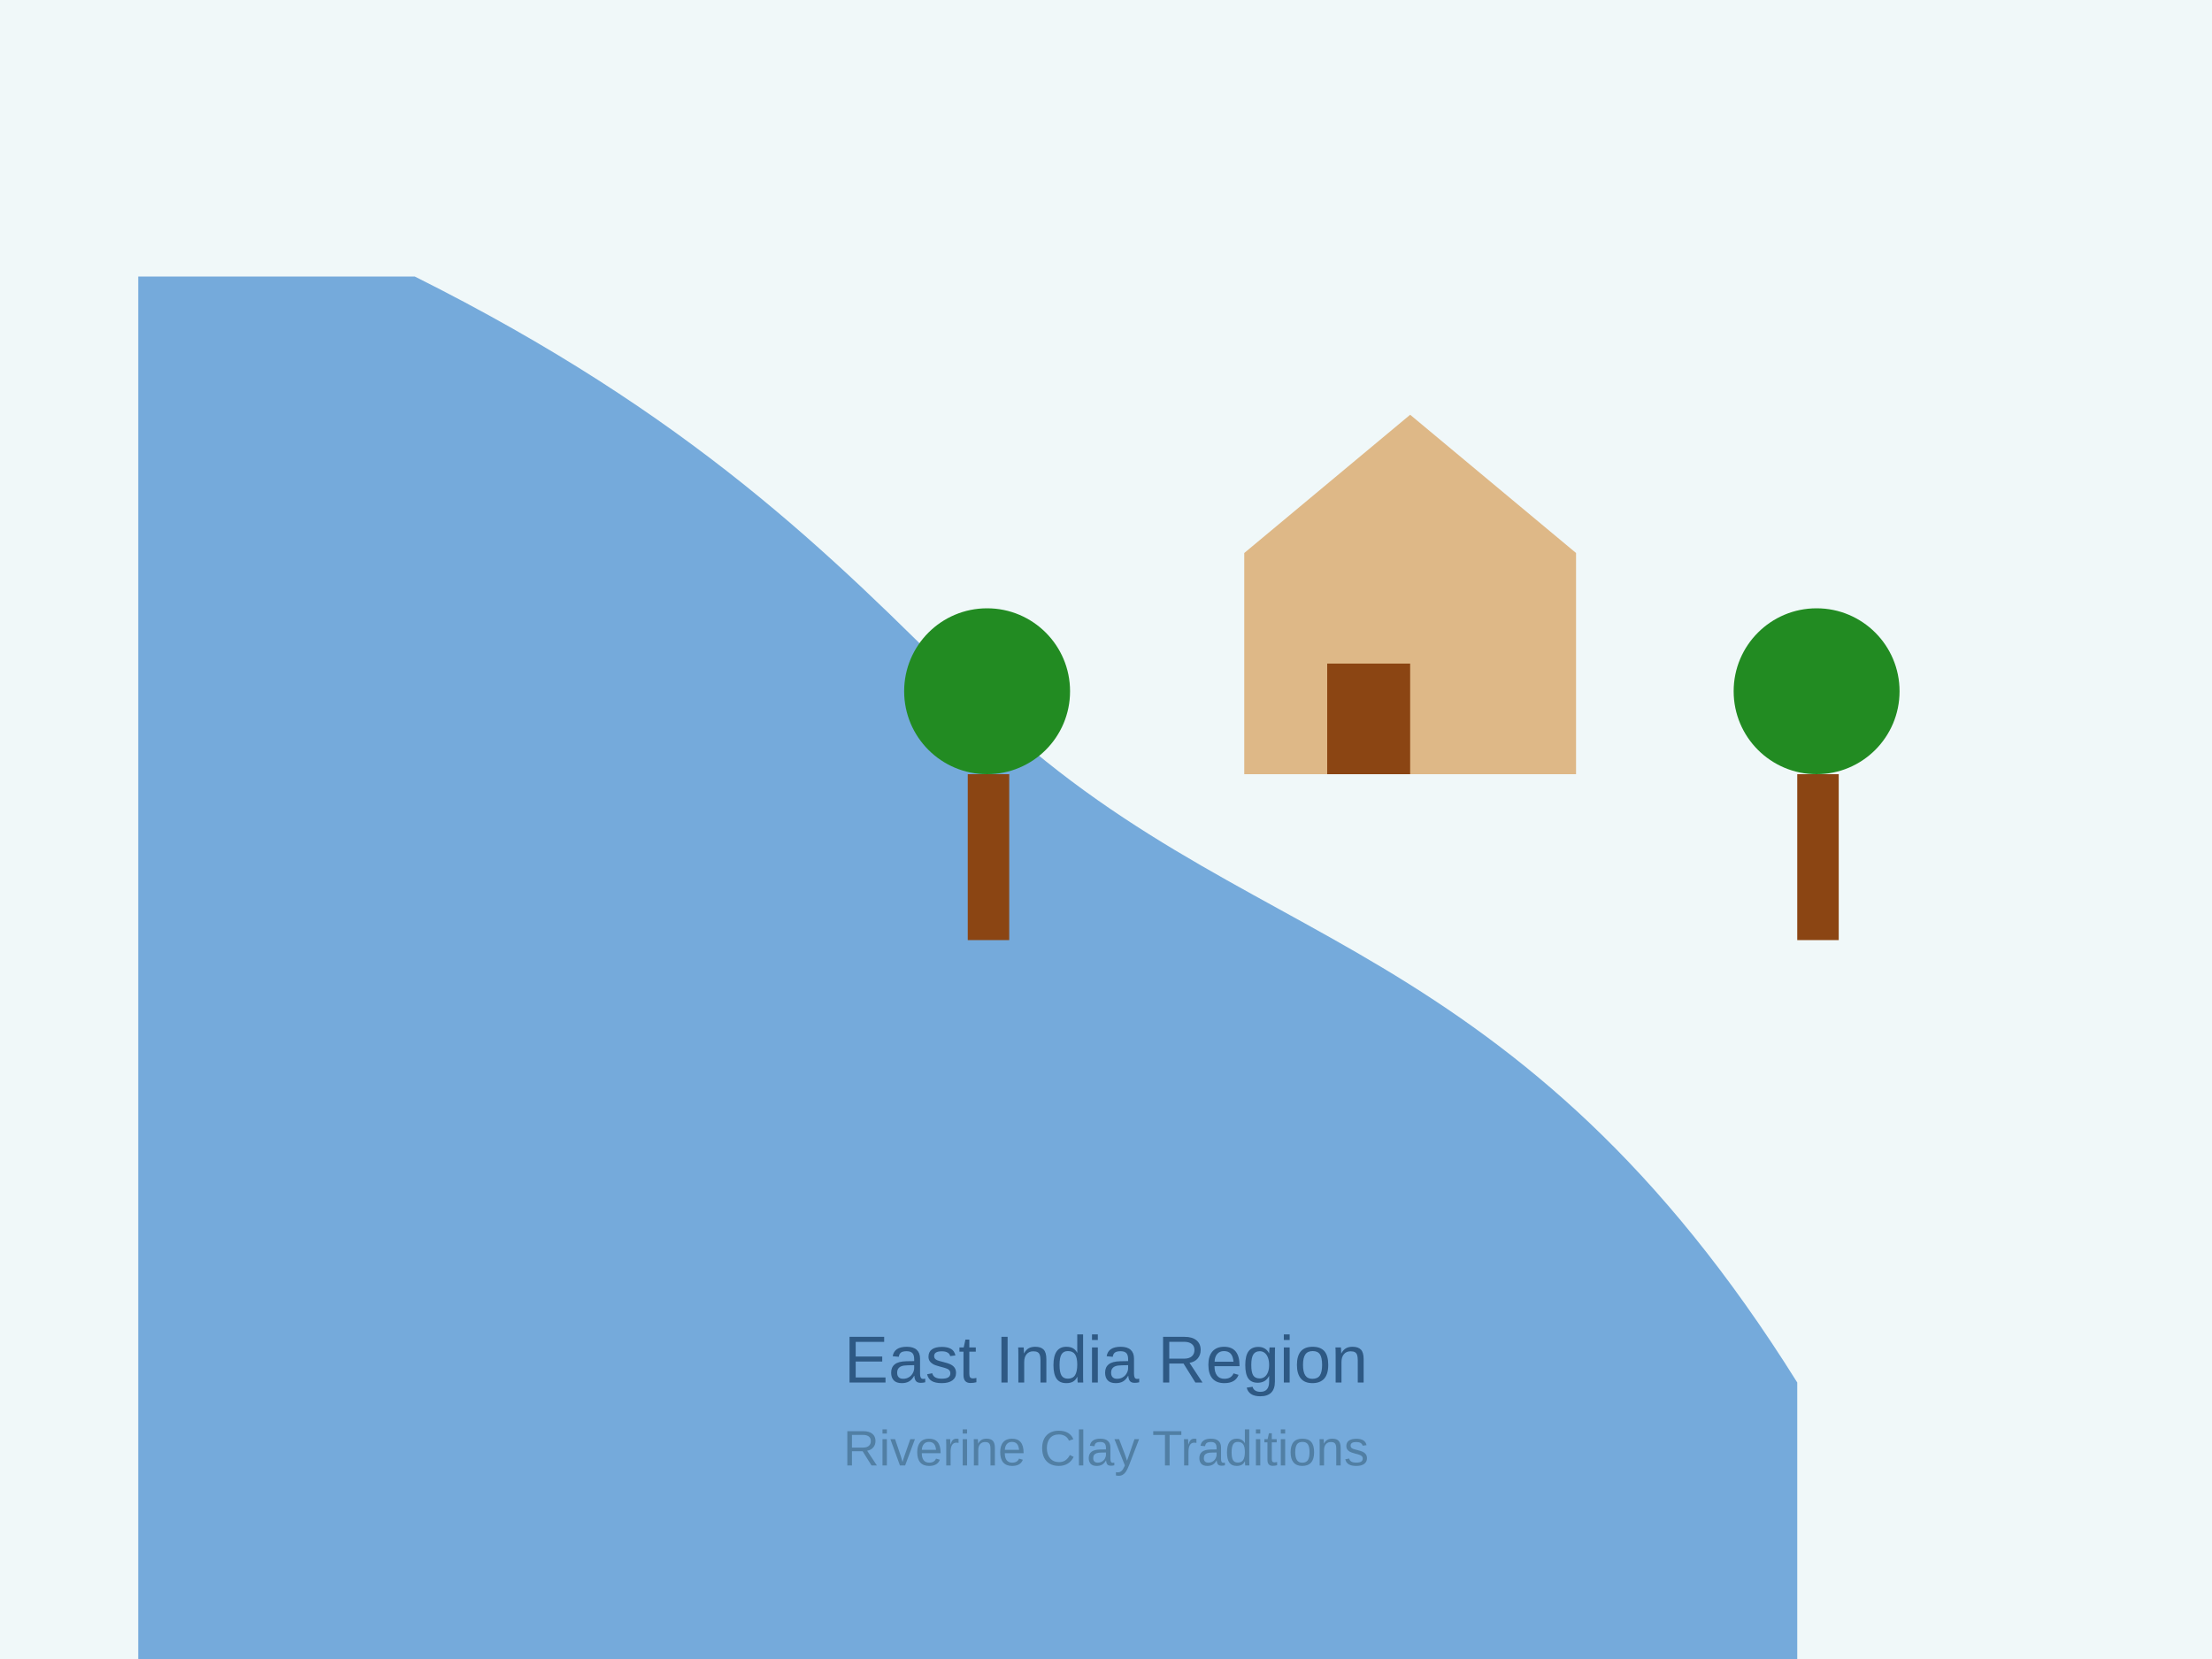
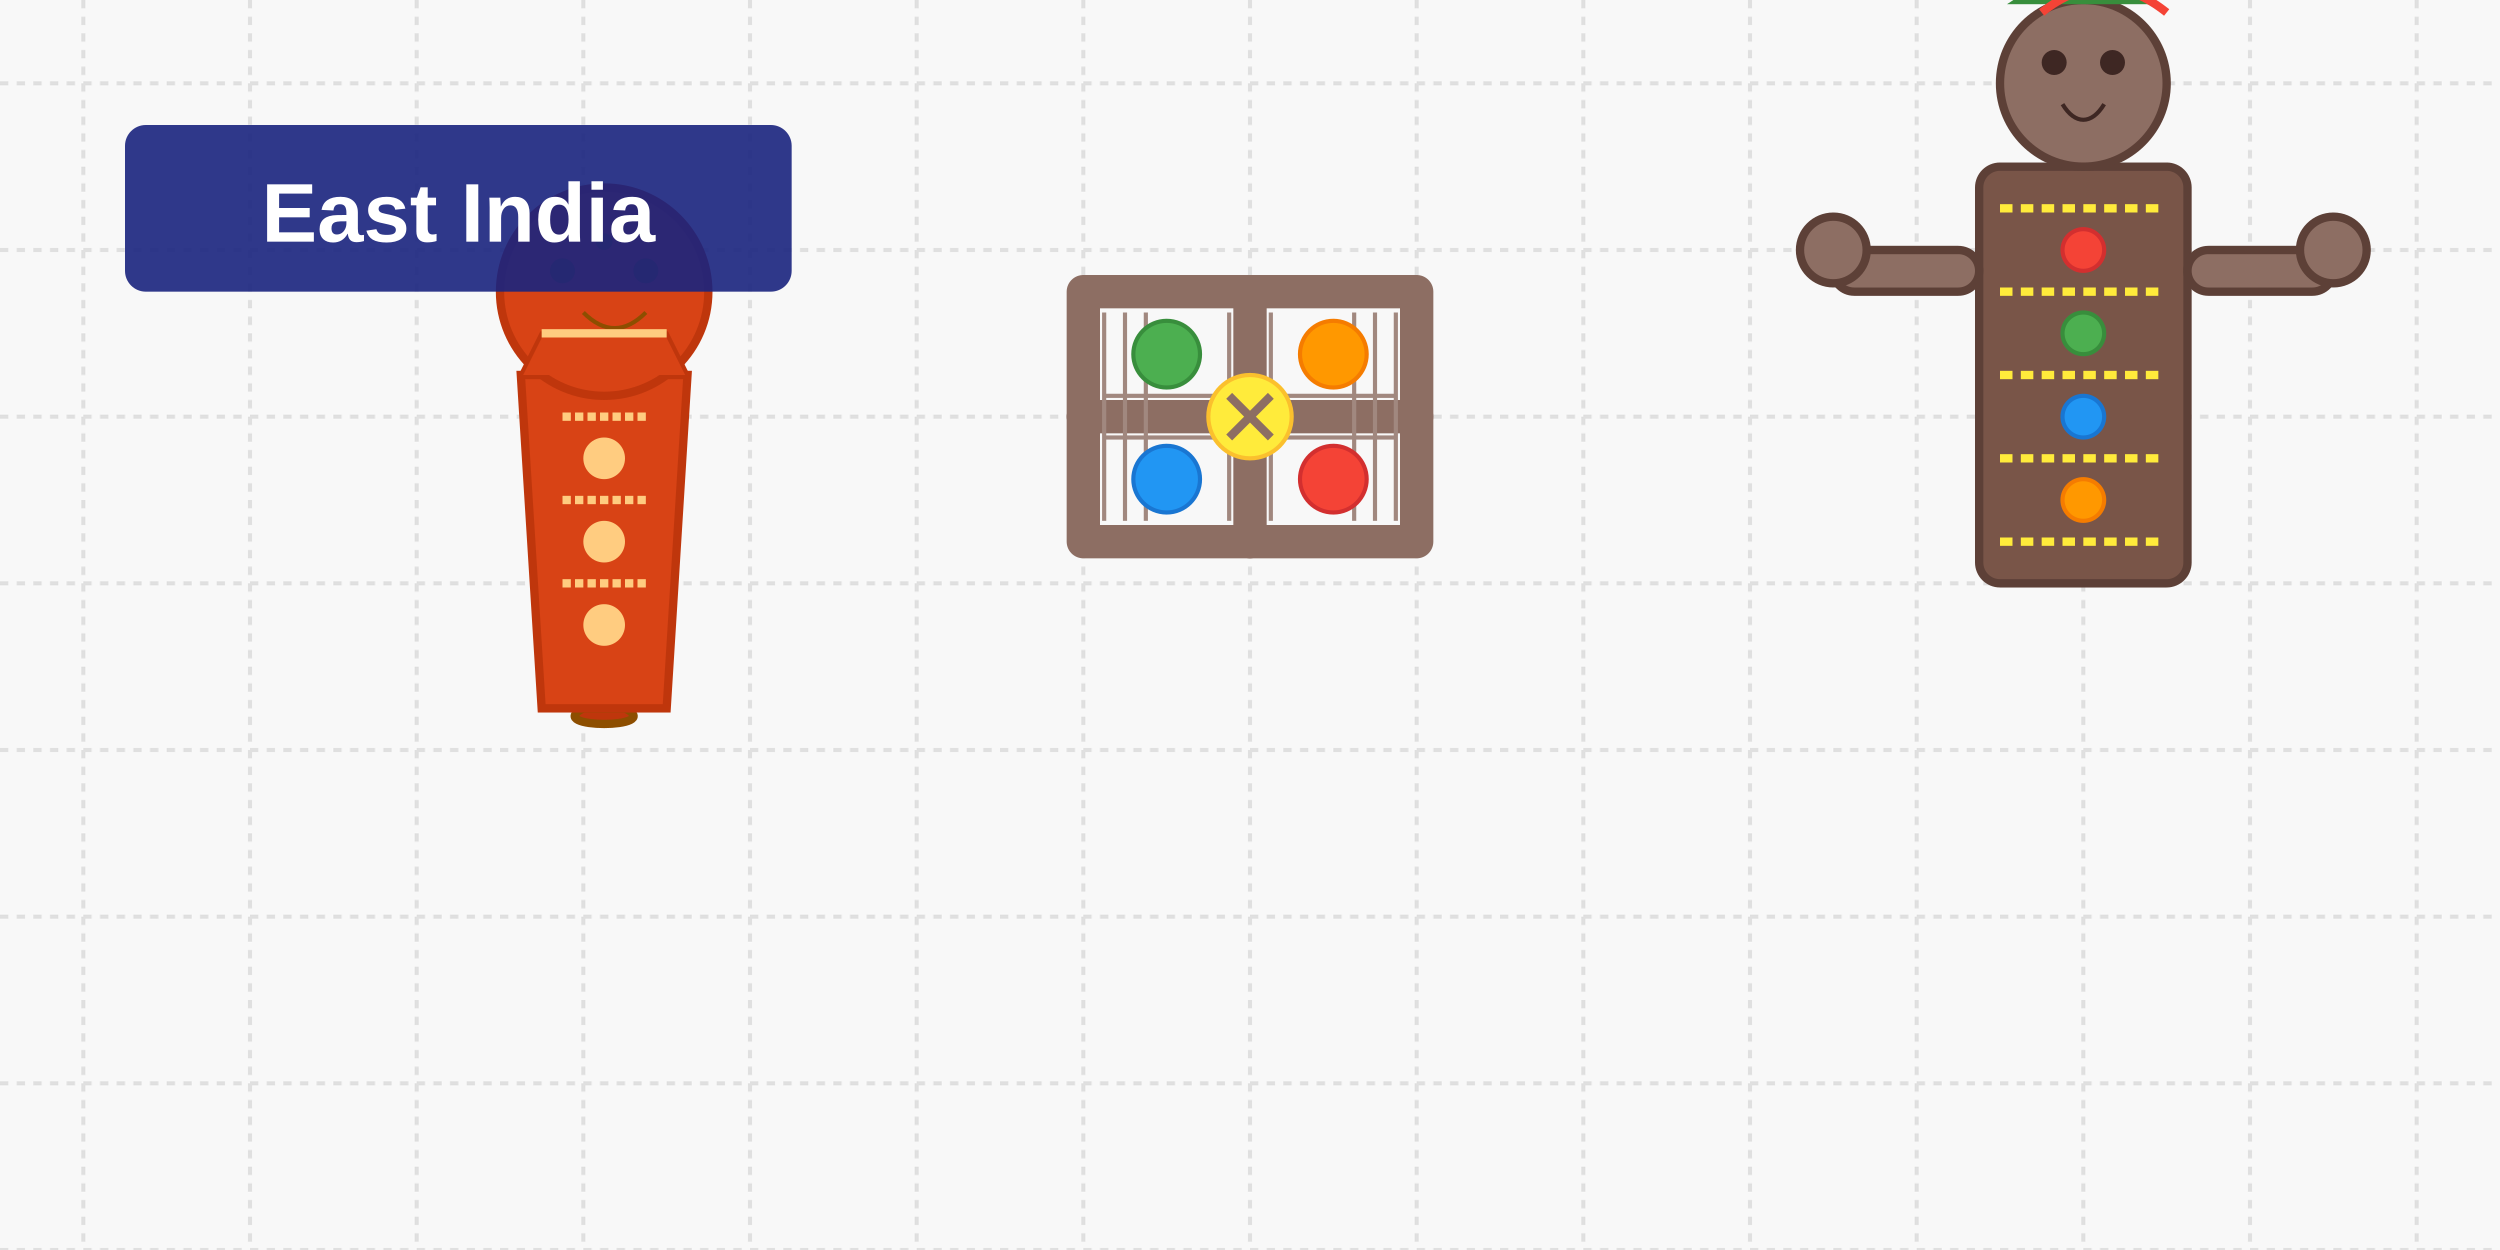
- <svg xmlns="http://www.w3.org/2000/svg" width="800" height="600">
-   <rect width="100%" height="100%" fill="#f0f8f9" />
-   <path d="M150,100 C250,150 300,200 350,250 C400,300 450,320 500,350 C550,380 600,420 650,500 L650,600 L50,600 L50,100 Z" fill="#75AADB" />
-   <rect x="450" y="200" width="120" height="80" fill="#DEB887" />
-   <polygon points="450,200 510,150 570,200" fill="#DEB887" />
-   <rect x="480" y="240" width="30" height="40" fill="#8B4513" />
-   <rect x="350" y="280" width="15" height="60" fill="#8B4513" />
-   <circle cx="357" cy="250" r="30" fill="#228B22" />
-   <rect x="650" y="280" width="15" height="60" fill="#8B4513" />
-   <circle cx="657" cy="250" r="30" fill="#228B22" />
-   <text x="400" y="500" font-family="Arial" font-size="24" text-anchor="middle" fill="#2E5984">East India Region</text>
-   <text x="400" y="530" font-family="Arial" font-size="18" text-anchor="middle" fill="#517fa4">Riverine Clay Traditions</text>
+ <svg xmlns="http://www.w3.org/2000/svg" width="600" height="300" viewBox="0 0 600 300">
+   <rect width="600" height="300" fill="#f8f8f8" />
+   <pattern id="pattern-east" width="40" height="40" patternUnits="userSpaceOnUse">
+     <rect width="40" height="40" fill="#f8f8f8" />
+     <path d="M0,20 L40,20 M20,0 L20,40" stroke="#e0e0e0" stroke-width="1" stroke-dasharray="2,2" />
+   </pattern>
+   <rect width="600" height="300" fill="url(#pattern-east)" />
+   <g transform="translate(300, 150)">
+     <g transform="translate(-200, -60)">
+       <path d="M40,80 C30,85 60,85 50,80 Z" fill="#BF360C" stroke="#8D4E00" stroke-width="2" />
+       <path d="M25,0 L65,0 L60,80 L30,80 Z" fill="#D84315" stroke="#BF360C" stroke-width="2" />
+       <circle cx="45" cy="-20" r="25" fill="#D84315" stroke="#BF360C" stroke-width="2" />
+       <path d="M35,10 L55,10 M35,30 L55,30 M35,50 L55,50" stroke="#FFCC80" stroke-width="2" stroke-dasharray="2,1" />
+       <circle cx="45" cy="20" r="5" fill="#FFCC80" />
+       <circle cx="45" cy="40" r="5" fill="#FFCC80" />
+       <circle cx="45" cy="60" r="5" fill="#FFCC80" />
+       <circle cx="35" cy="-25" r="3" fill="#8D4E00" />
+       <circle cx="55" cy="-25" r="3" fill="#8D4E00" />
+       <path d="M40,-15 C45,-10 50,-10 55,-15" stroke="#8D4E00" stroke-width="1" fill="none" />
+       <circle cx="45" cy="-32" r="2" fill="#8D4E00" />
+       <path d="M25,0 L30,-10 L60,-10 L65,0" fill="#D84315" stroke="#BF360C" stroke-width="1" />
+       <line x1="30" y1="-10" x2="60" y2="-10" stroke="#FFCC80" stroke-width="2" />
+     </g>
+     <g transform="translate(0, -50)">
+       <path d="M-40,30 L40,30 L40,-30 L-40,-30 Z" fill="none" stroke="#8D6E63" stroke-width="8" stroke-linecap="round" stroke-linejoin="round" />
+       <path d="M-40,0 L40,0 M0,-30 L0,30" stroke="#8D6E63" stroke-width="8" stroke-linecap="round" />
+       <path d="M-35,-25 L-35,25 M-30,-25 L-30,25 M-25,-25 L-25,25" stroke="#A1887F" stroke-width="1" />
+       <path d="M35,-25 L35,25 M30,-25 L30,25 M25,-25 L25,25" stroke="#A1887F" stroke-width="1" />
+       <path d="M-35,5 L35,5 M-35,-5 L35,-5" stroke="#A1887F" stroke-width="1" />
+       <path d="M-5,-25 L-5,25 M5,-25 L5,25" stroke="#A1887F" stroke-width="1" />
+       <circle cx="-20" cy="-15" r="8" fill="#4CAF50" stroke="#388E3C" stroke-width="1" />
+       <circle cx="20" cy="-15" r="8" fill="#FF9800" stroke="#F57C00" stroke-width="1" />
+       <circle cx="-20" cy="15" r="8" fill="#2196F3" stroke="#1976D2" stroke-width="1" />
+       <circle cx="20" cy="15" r="8" fill="#F44336" stroke="#D32F2F" stroke-width="1" />
+       <circle cx="0" cy="0" r="10" fill="#FFEB3B" stroke="#FBC02D" stroke-width="1" />
+       <path d="M-5,-5 L5,5 M5,-5 L-5,5" stroke="#8D6E63" stroke-width="2" />
+     </g>
+     <g transform="translate(200, -60)">
+       <rect x="-25" y="-50" width="50" height="100" rx="5" fill="#795548" stroke="#5D4037" stroke-width="2" />
+       <circle cx="0" cy="-70" r="20" fill="#8D6E63" stroke="#5D4037" stroke-width="2" />
+       <circle cx="-7" cy="-75" r="3" fill="#3E2723" />
+       <circle cx="7" cy="-75" r="3" fill="#3E2723" />
+       <path d="M-5,-65 C-2,-60 2,-60 5,-65" stroke="#3E2723" stroke-width="1" fill="none" />
+       <path d="M-15,-90 L0,-100 L15,-90 Z" fill="#4CAF50" stroke="#388E3C" stroke-width="2" />
+       <path d="M-10,-87 C0,-95 10,-95 20,-87" stroke="#F44336" stroke-width="2" fill="none" />
+       <rect x="-60" y="-30" width="35" height="10" rx="5" fill="#8D6E63" stroke="#5D4037" stroke-width="2" />
+       <rect x="25" y="-30" width="35" height="10" rx="5" fill="#8D6E63" stroke="#5D4037" stroke-width="2" />
+       <circle cx="-60" cy="-30" r="8" fill="#8D6E63" stroke="#5D4037" stroke-width="2" />
+       <circle cx="60" cy="-30" r="8" fill="#8D6E63" stroke="#5D4037" stroke-width="2" />
+       <path d="M-20,-40 L20,-40 M-20,-20 L20,-20 M-20,0 L20,0 M-20,20 L20,20 M-20,40 L20,40" stroke="#FFEB3B" stroke-width="2" stroke-dasharray="3,2" />
+       <circle cx="0" cy="-30" r="5" fill="#F44336" stroke="#D32F2F" stroke-width="1" />
+       <circle cx="0" cy="-10" r="5" fill="#4CAF50" stroke="#388E3C" stroke-width="1" />
+       <circle cx="0" cy="10" r="5" fill="#2196F3" stroke="#1976D2" stroke-width="1" />
+       <circle cx="0" cy="30" r="5" fill="#FF9800" stroke="#F57C00" stroke-width="1" />
+     </g>
+   </g>
+   <g transform="translate(30, 30)">
+     <rect x="0" y="0" width="160" height="40" rx="5" fill="#1A237E" opacity="0.9" />
+     <text x="80" y="28" font-family="'Arial', sans-serif" font-size="20" font-weight="bold" fill="white" text-anchor="middle">East India</text>
+   </g>
</svg>
